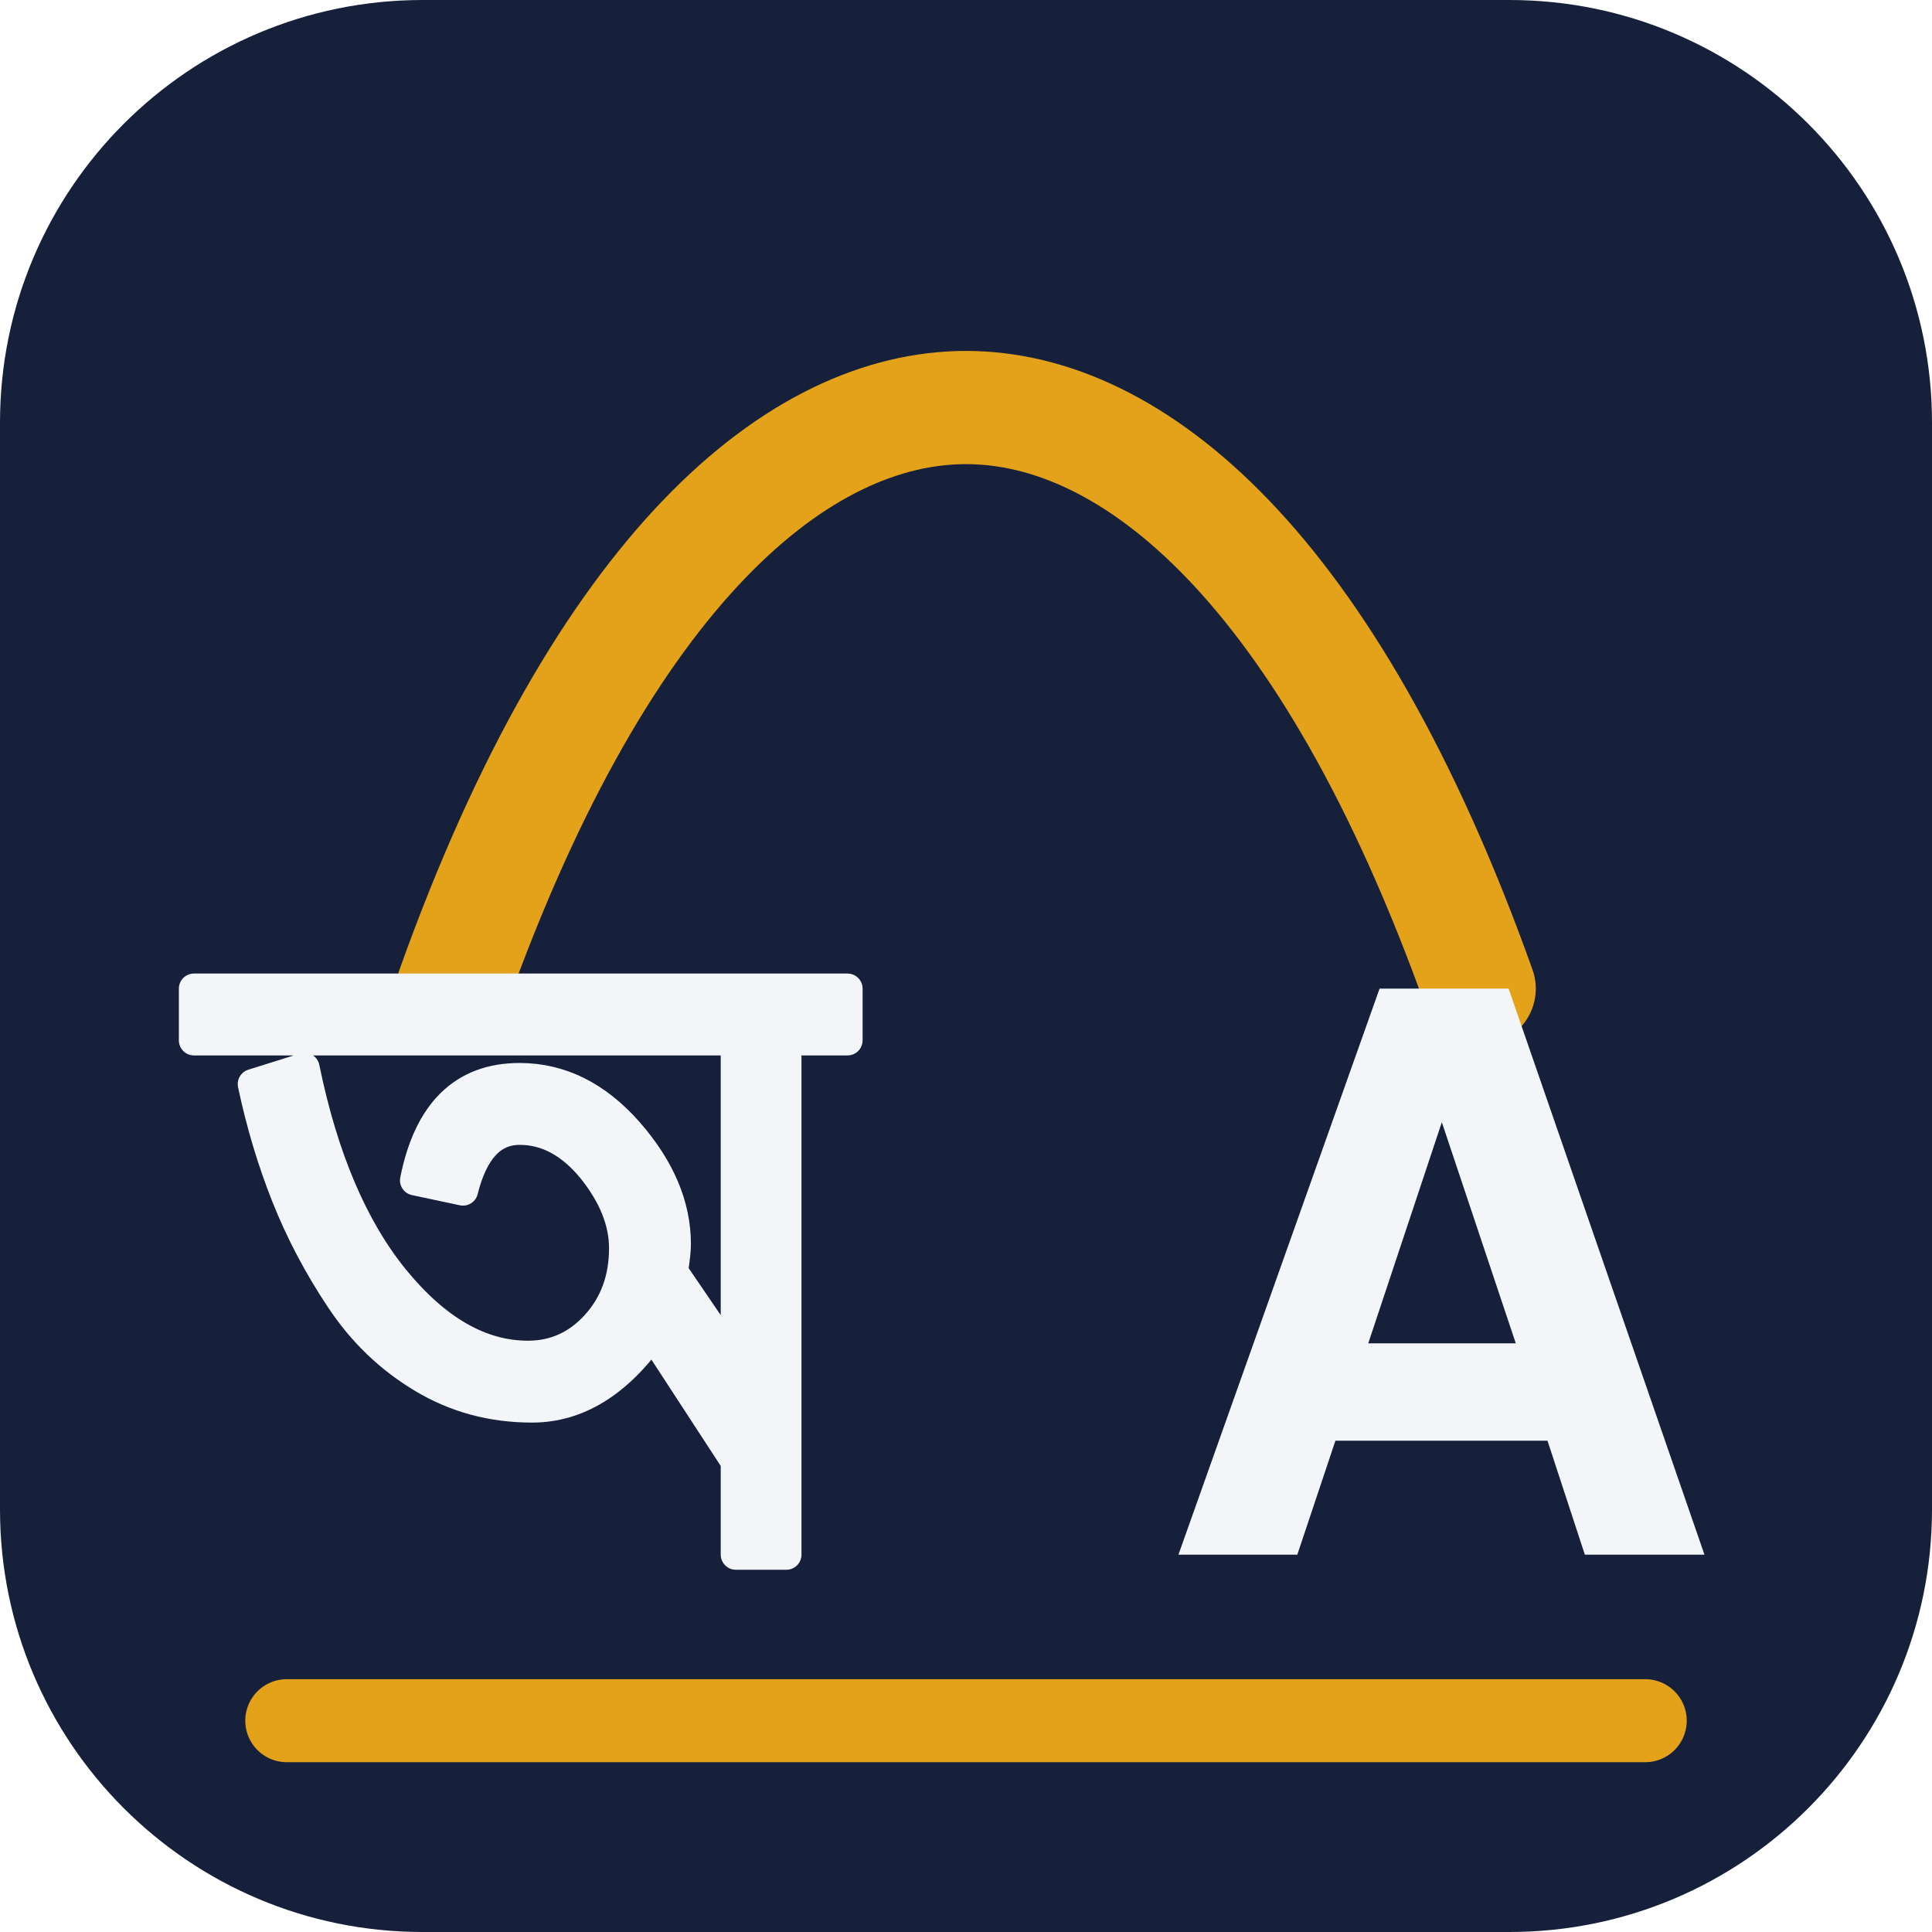
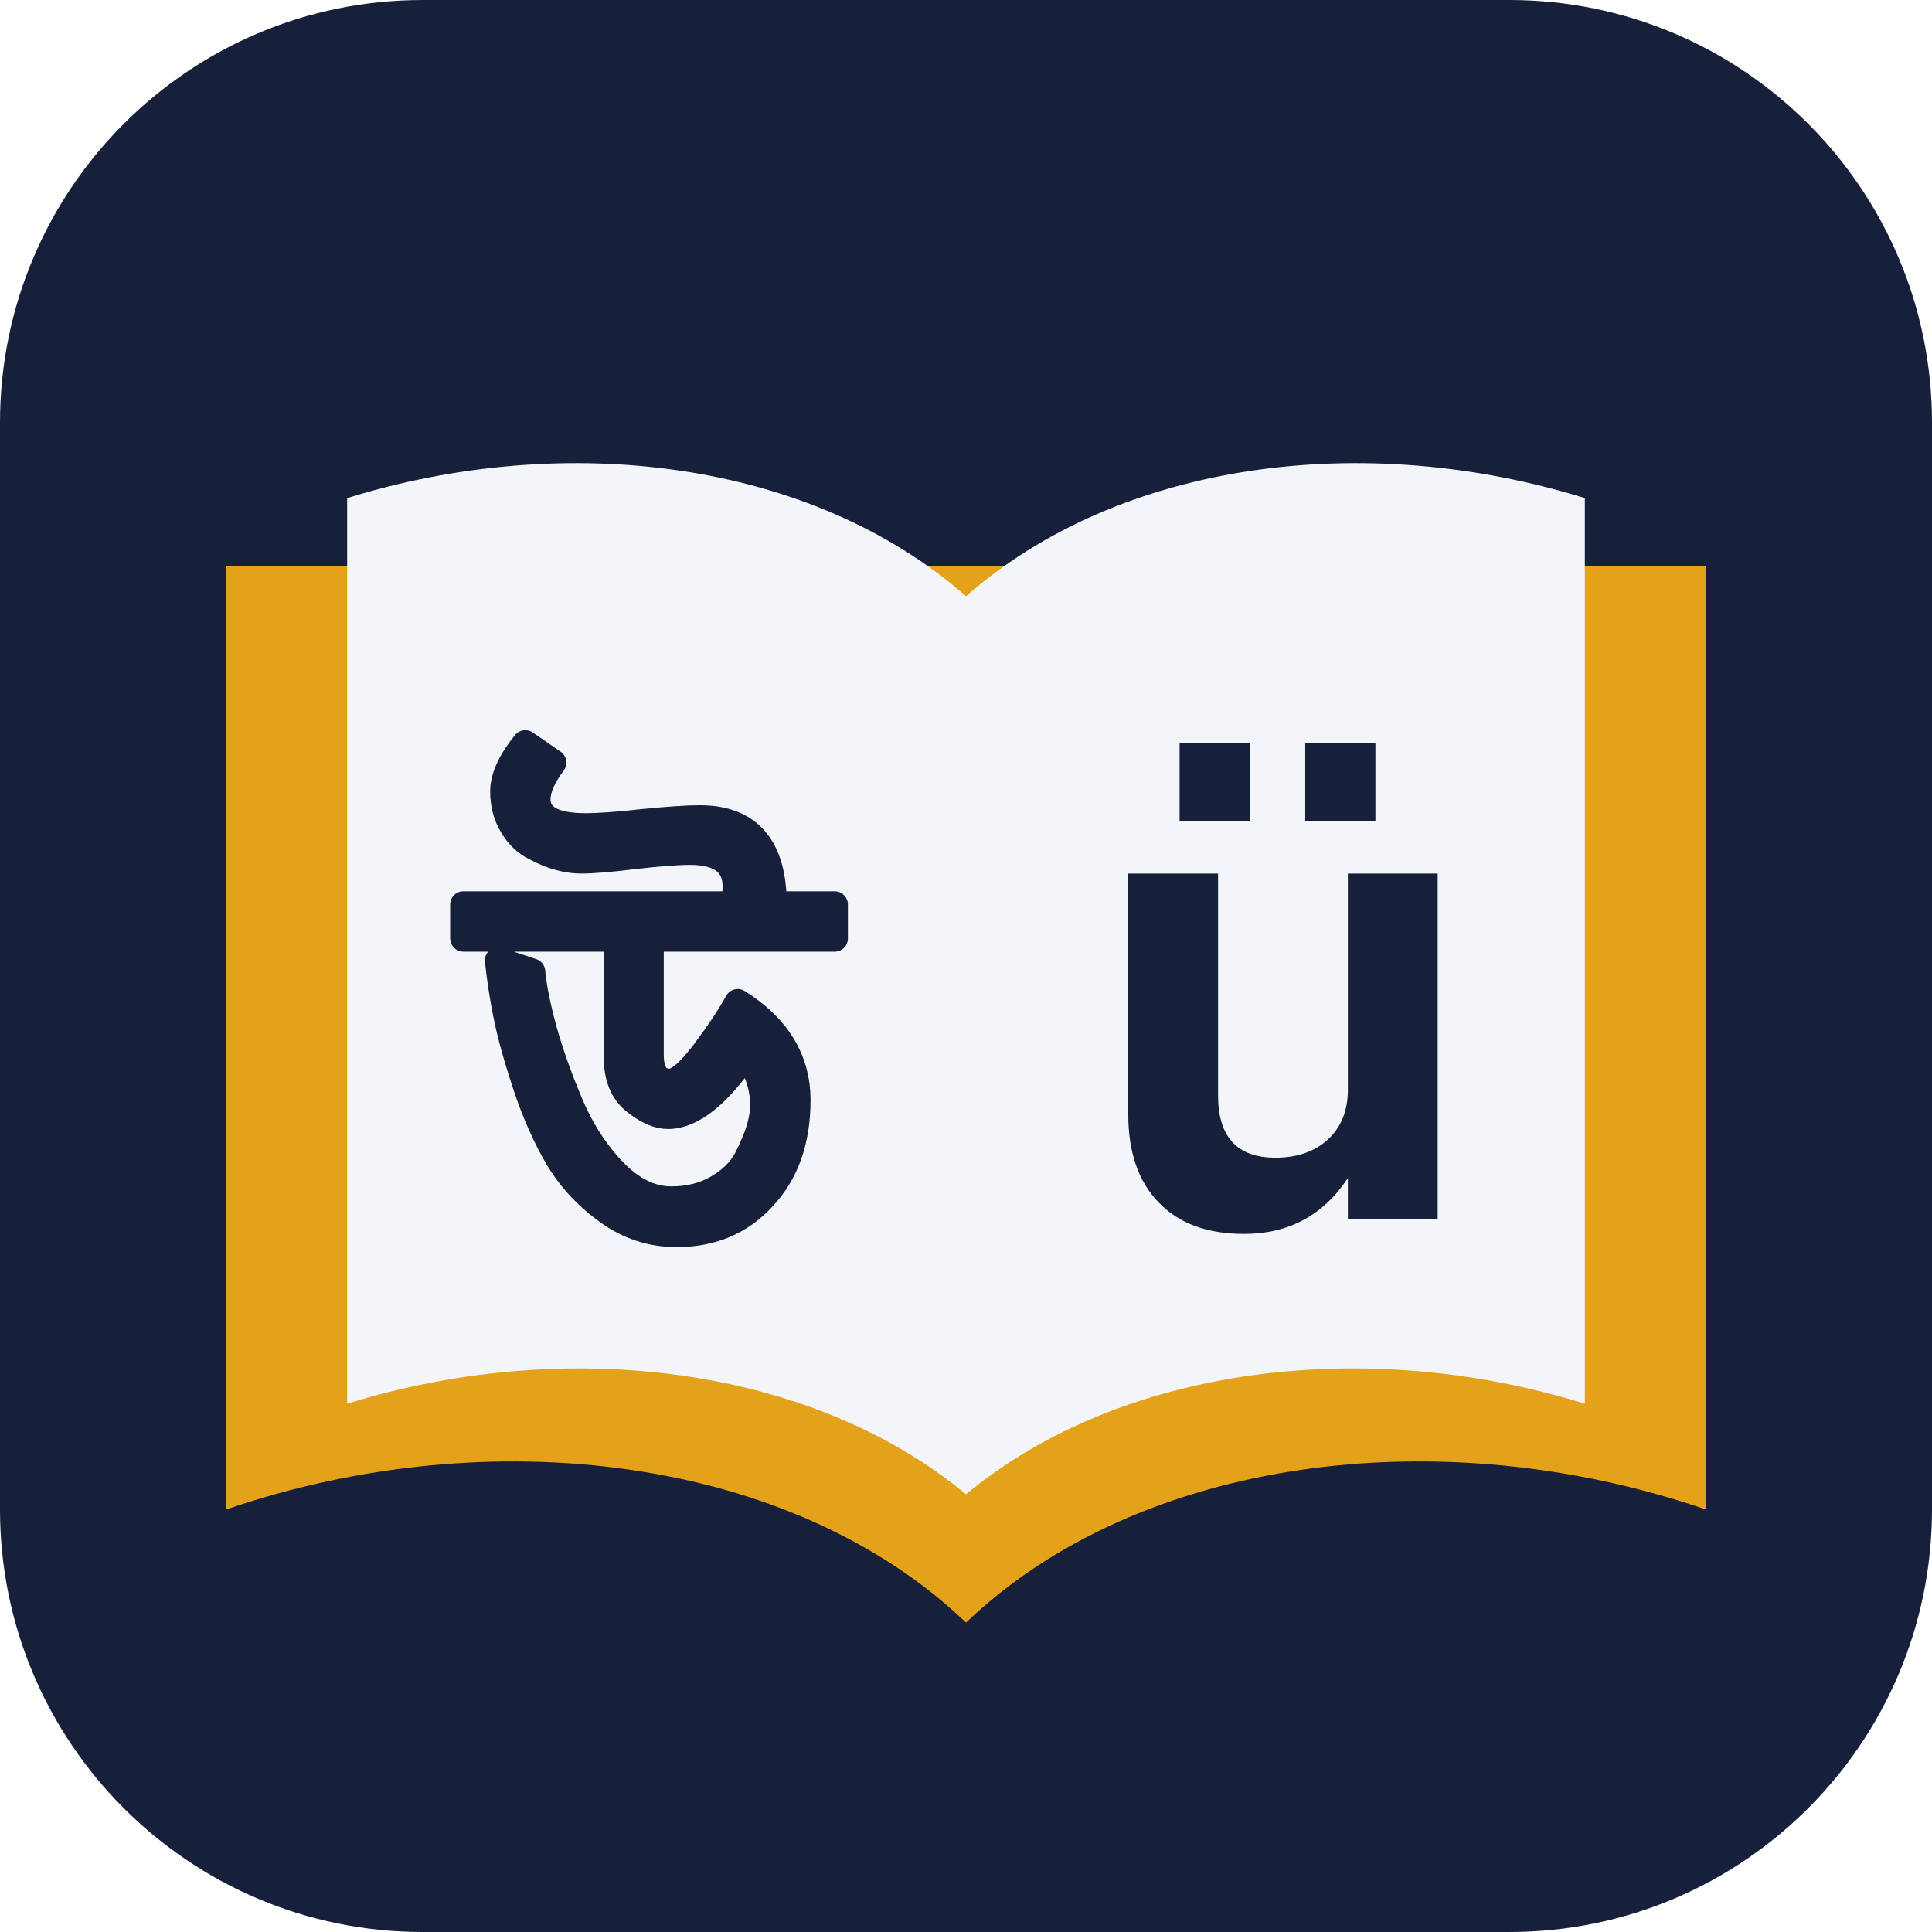
<svg xmlns="http://www.w3.org/2000/svg" viewBox="0 0 512 512">
  <rect width="512" height="512" rx="112" fill="#17203A" />
-   <path d="M120 262C160 150 212 108 256 108s96 42 136 154" fill="none" stroke="#E3A21A" stroke-width="30" stroke-linecap="round" />
-   <path d="M76 456h360" stroke="#E3A21A" stroke-width="22" stroke-linecap="round" />
-   <path d="M179.1 329.7Q179.1 332.2 178.3 337L195 361.5V275.7H51.4V262H224.6V275.7H208.4V412H195V387.3L172.9 353.4Q159 373 141 373Q125.1 373 112.1 365.2Q99 357.4 90.3 344.3Q81.5 331.1 75.9 317Q70.3 302.9 67 287.3L80.7 283Q88 318.7 104.5 339Q121.1 359.3 139.9 359.3Q150.6 359.3 158 351.1Q165.4 342.9 165.4 330.8Q165.4 320.3 157 309.8Q148.5 299.4 137.7 299.4Q126.7 299.4 122.7 315.5L110 312.8Q115.4 285.7 137.7 285.7Q153.9 285.7 166.5 300Q179.1 314.4 179.1 329.7Z" fill="#F3F5F9" stroke="#F3F5F9" stroke-width="8" stroke-linejoin="round" />
-   <path d="M410.1 381.8H353.9L343.8 412H312.3L365.6 262H399.8L451.7 412H420ZM401.7 356 382.1 297.4 362.6 356Z" fill="#F3F5F9" />
+   <path d="M60 150v250c70-24 150-14 196 30 46-44 126-54 196-30V150" fill="#E3A21A" />
+   <path d="M256 396C215 362 150 354 92 372V132c58-18 123-10 164 26z" fill="#F3F5F9" />
+   <path d="M256 396c41-34 106-42 164-24V132c-58-18-123-10-164 26z" fill="#F3F5F9" />
+   <path d="M185.5 216.9Q205 216.9 205 239.7H221.2V248.7H172.4V279.5Q172.4 286.7 177.5 286.7Q180.7 286.7 186.5 279.1Q192.3 271.4 195.5 265.6Q211.3 275.5 211.3 291.6Q211.3 307.5 202.3 317.2Q193.4 327 179.3 327Q169.3 327 161 321Q152.7 315 147.8 306.7Q142.9 298.3 139.3 287.4Q135.7 276.5 134.2 268.9Q132.7 261.4 132 254.5L141 257.5Q141.5 263.3 144 272.6Q146.6 282 151 292.4Q155.4 302.9 162.6 310.4Q169.8 317.9 177.9 317.9Q184.9 317.9 190.2 314.8Q195.5 311.7 197.9 307.2Q200.2 302.7 201.3 299.1Q202.3 295.5 202.3 293Q202.3 285.7 197.8 279.2Q186.5 295.7 177 295.7Q173.1 295.7 168.3 291.9Q163.5 288.1 163.5 280.2V248.7H122.8V239.7H194.1Q195 237.6 195 235Q195 225.7 182.8 225.7Q177.9 225.7 168.3 226.8Q158.7 228 154 228Q151.3 228 148.3 227.2Q145.2 226.4 141.7 224.5Q138.1 222.7 135.8 218.8Q133.4 214.9 133.4 209.7Q133.4 204.2 139.2 197L146.6 202.1Q142.4 207.7 142.4 211.8Q142.4 219 155.2 219Q160.5 219 170.4 217.9Q180.4 216.9 185.5 216.9Z" fill="#17203A" stroke="#17203A" stroke-width="7" stroke-linejoin="round" />
+   <path d="M364.5 197V217.7H345.9V197ZM331.3 197V217.7H312.6V197ZM381 323.1H357.2V312.2Q347.4 327 329.7 327Q315.1 327 307.1 318.7Q299 310.4 299 295.3V231.5H322.8V290.3Q322.8 306.8 338 306.8Q346.7 306.8 352 301.9Q357.2 297 357.2 288.8V231.5H381Z" fill="#17203A" />
</svg>
